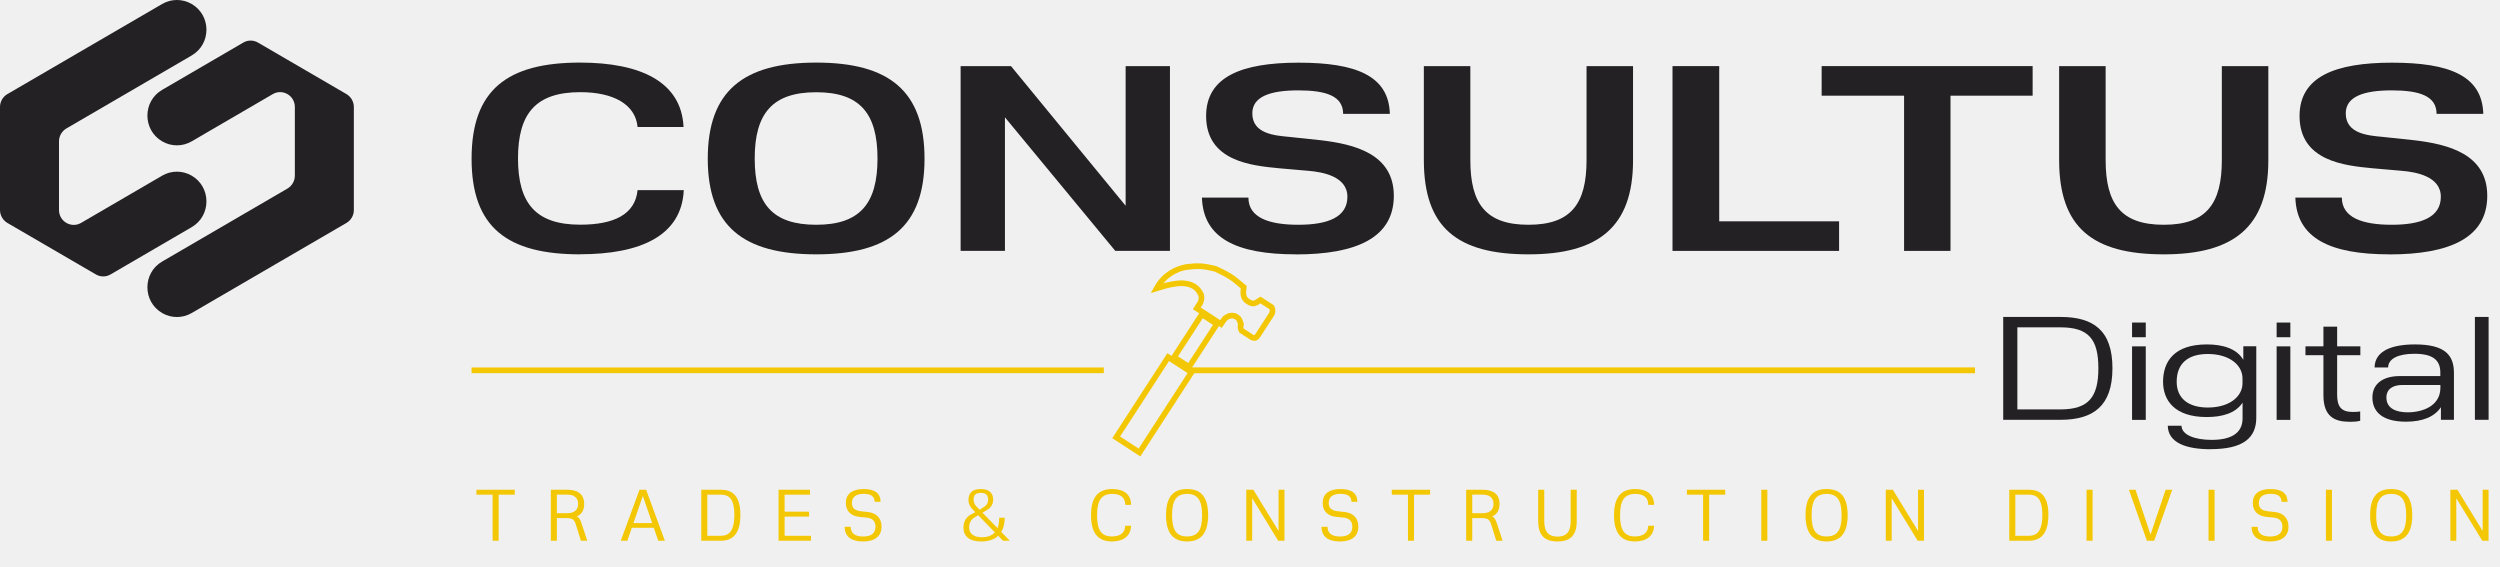
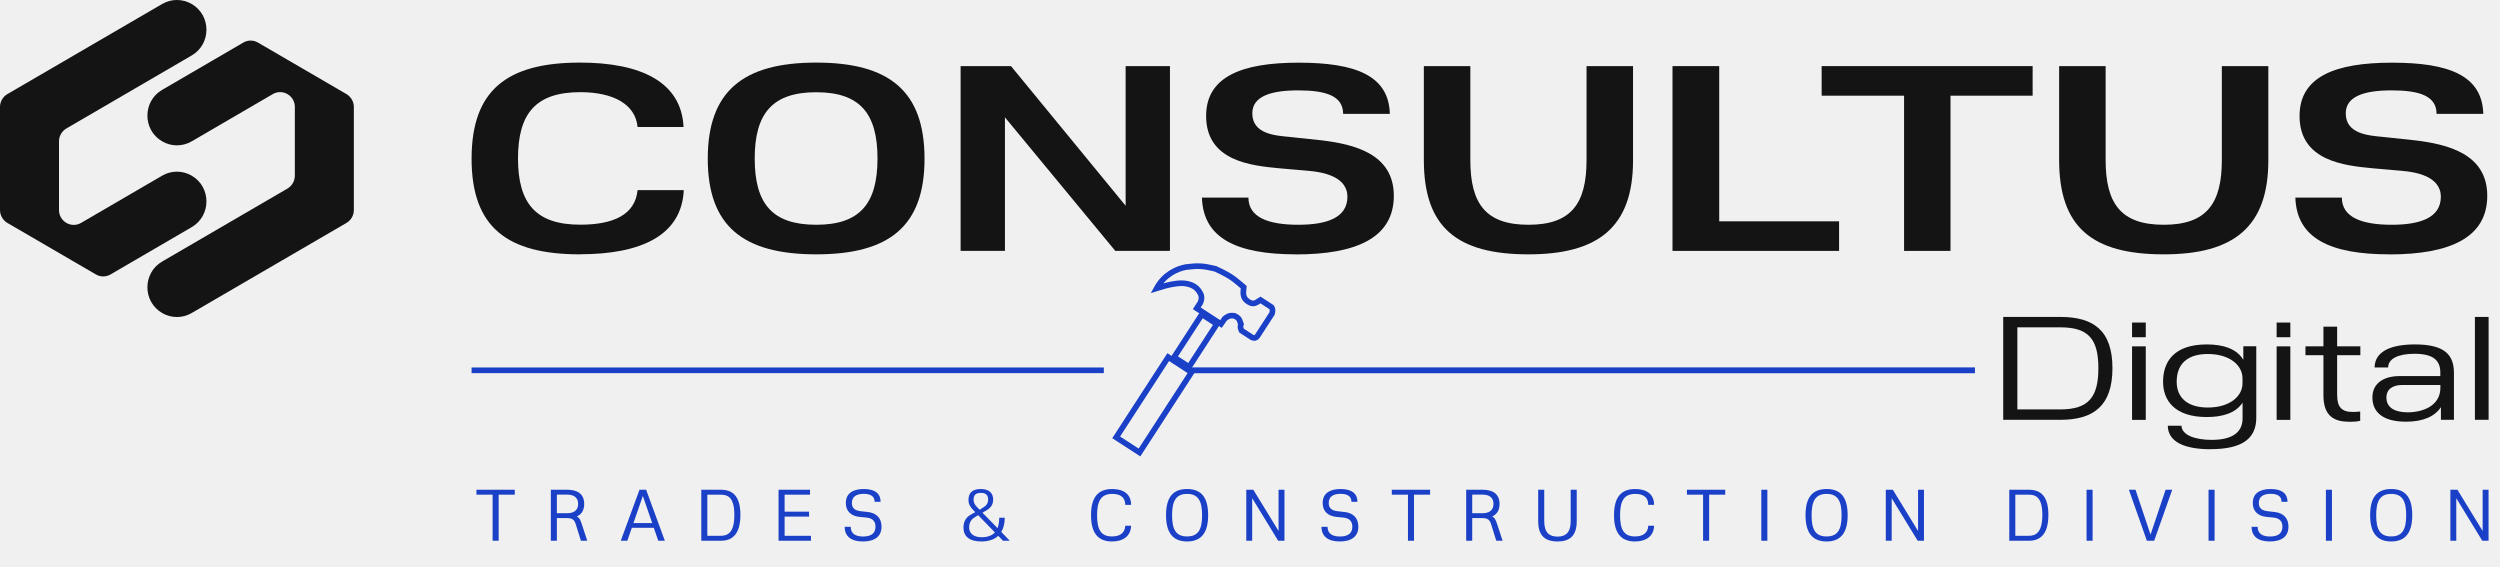
<svg xmlns="http://www.w3.org/2000/svg" width="441" height="100" viewBox="0 0 441 100" fill="none">
-   <path d="M90.803 86.391V87.265H87.964V95.387H86.897V87.265H84.044V86.391H90.803ZM102.641 92.495L103.592 95.387H102.474L101.562 92.469C101.292 91.609 100.893 91.39 99.904 91.39H98.233V95.387H97.167V86.391H100.097C101.754 86.391 103.052 87.047 103.052 88.897C103.052 90.067 102.538 90.76 101.742 91.107C102.217 91.313 102.397 91.737 102.641 92.495ZM100.071 87.252H98.233V90.529H100.071C101.138 90.529 101.986 90.079 101.986 88.884C101.986 87.702 101.138 87.252 100.071 87.252ZM116.123 95.387L115.326 93.099H111.458L110.661 95.387H109.505L112.807 86.391H113.977L117.279 95.387H116.123ZM111.741 92.264H115.043L113.398 87.484L111.741 92.264ZM127.162 86.391C129.115 86.391 130.606 87.355 130.606 90.838C130.606 94.281 129.141 95.387 127.162 95.387H123.705V86.391H127.162ZM127.162 94.513C128.383 94.513 129.539 93.947 129.539 90.838C129.539 87.689 128.357 87.265 127.162 87.265H124.772V94.513H127.162ZM138.405 94.513H143.057V95.387H137.338V86.391H142.89V87.265H138.405V90.259H142.723V91.133H138.405V94.513ZM152.226 95.515C150.132 95.515 149.001 94.603 149.001 92.932H150.067C150.067 94.192 150.993 94.641 152.252 94.641C153.858 94.641 154.437 93.922 154.437 92.906C154.437 91.84 153.794 91.39 152.856 91.3L151.648 91.184C150.196 91.043 149.207 90.234 149.207 88.73C149.207 87.008 150.479 86.263 152.381 86.263C154.398 86.263 155.336 87.111 155.336 88.512H154.282C154.282 87.561 153.601 87.111 152.368 87.111C150.954 87.111 150.273 87.702 150.273 88.73C150.273 89.655 150.826 90.067 151.854 90.182L153.113 90.323C154.501 90.478 155.503 91.313 155.503 92.894C155.503 94.68 154.231 95.515 152.226 95.515ZM178.125 95.387H176.93L176.082 94.513C175.349 95.232 174.231 95.515 173.126 95.515C170.967 95.515 169.952 94.603 169.952 93.035C169.952 91.519 170.941 90.94 171.391 90.696L172.034 90.349L171.789 90.092C171.237 89.527 170.839 89.038 170.839 88.19C170.839 86.969 171.507 86.263 172.997 86.263C174.527 86.263 175.195 87.008 175.195 88.152C175.195 89.206 174.501 89.745 174.077 89.989L173.306 90.439L175.966 93.163C176.171 92.649 176.261 92.033 176.261 91.326H177.238C177.238 92.341 177.02 93.176 176.621 93.832L178.125 95.387ZM171.738 88.152C171.738 88.756 171.995 89.09 172.483 89.591L172.818 89.925L173.563 89.437C173.923 89.206 174.308 88.833 174.308 88.139C174.308 87.406 173.987 86.944 173.023 86.944C172.008 86.944 171.738 87.445 171.738 88.152ZM173.19 94.77C174.167 94.77 175.015 94.461 175.503 93.922L172.548 90.876L171.944 91.249C171.61 91.454 170.954 91.93 170.954 93.022C170.954 94.114 171.764 94.77 173.19 94.77ZM196.145 95.515C193.549 95.515 192.457 93.844 192.457 90.876C192.457 87.882 193.562 86.263 196.197 86.263C198.278 86.263 199.525 87.227 199.525 89.064H198.497C198.497 87.753 197.661 87.124 196.209 87.124C194.23 87.124 193.524 88.357 193.524 90.902C193.524 93.446 194.23 94.628 196.145 94.628C197.572 94.628 198.445 94.012 198.497 92.739H199.525C199.473 94.526 198.188 95.515 196.145 95.515ZM209.402 95.515C206.794 95.515 205.689 93.844 205.689 90.889C205.689 87.856 206.794 86.263 209.402 86.263C212.011 86.263 213.116 87.856 213.116 90.889C213.116 93.844 212.011 95.515 209.402 95.515ZM209.402 94.628C211.343 94.628 212.05 93.446 212.05 90.889C212.05 88.344 211.343 87.124 209.402 87.124C207.462 87.124 206.755 88.344 206.755 90.889C206.755 93.446 207.462 94.628 209.402 94.628ZM226.578 95.361L226.59 95.387H225.472L220.885 87.882V95.387H219.844V86.391H221.09L225.537 93.665V86.391H226.578V95.361ZM236.338 95.515C234.244 95.515 233.113 94.603 233.113 92.932H234.18C234.18 94.192 235.105 94.641 236.364 94.641C237.971 94.641 238.549 93.922 238.549 92.906C238.549 91.84 237.906 91.39 236.968 91.3L235.76 91.184C234.308 91.043 233.319 90.234 233.319 88.73C233.319 87.008 234.591 86.263 236.493 86.263C238.51 86.263 239.448 87.111 239.448 88.512H238.395C238.395 87.561 237.713 87.111 236.48 87.111C235.066 87.111 234.385 87.702 234.385 88.73C234.385 89.655 234.938 90.067 235.966 90.182L237.225 90.323C238.613 90.478 239.615 91.313 239.615 92.894C239.615 94.68 238.343 95.515 236.338 95.515ZM252.272 86.391V87.265H249.432V95.387H248.365V87.265H245.512V86.391H252.272ZM264.109 92.495L265.06 95.387H263.942L263.03 92.469C262.76 91.609 262.362 91.39 261.372 91.39H259.702V95.387H258.635V86.391H261.565C263.223 86.391 264.52 87.047 264.52 88.897C264.52 90.067 264.006 90.76 263.21 91.107C263.685 91.313 263.865 91.737 264.109 92.495ZM261.539 87.252H259.702V90.529H261.539C262.606 90.529 263.454 90.079 263.454 88.884C263.454 87.702 262.606 87.252 261.539 87.252ZM274.742 95.515C272.159 95.515 271.337 94.076 271.337 91.93V86.391H272.404V91.93C272.404 93.999 273.342 94.654 274.742 94.654C276.516 94.654 277.068 93.562 277.068 91.93V86.391H278.135V91.93C278.135 94.654 276.773 95.515 274.742 95.515ZM288.402 95.515C285.806 95.515 284.714 93.844 284.714 90.876C284.714 87.882 285.819 86.263 288.453 86.263C290.535 86.263 291.781 87.227 291.781 89.064H290.753C290.753 87.753 289.918 87.124 288.466 87.124C286.487 87.124 285.78 88.357 285.78 90.902C285.78 93.446 286.487 94.628 288.402 94.628C289.828 94.628 290.702 94.012 290.753 92.739H291.781C291.73 94.526 290.445 95.515 288.402 95.515ZM304.332 86.391V87.265H301.492V95.387H300.425V87.265H297.572V86.391H304.332ZM310.695 95.387V86.391H311.762V95.387H310.695ZM322.211 95.515C319.603 95.515 318.497 93.844 318.497 90.889C318.497 87.856 319.603 86.263 322.211 86.263C324.82 86.263 325.925 87.856 325.925 90.889C325.925 93.844 324.82 95.515 322.211 95.515ZM322.211 94.628C324.152 94.628 324.858 93.446 324.858 90.889C324.858 88.344 324.152 87.124 322.211 87.124C320.271 87.124 319.564 88.344 319.564 90.889C319.564 93.446 320.271 94.628 322.211 94.628ZM339.387 95.361L339.399 95.387H338.281L333.694 87.882V95.387H332.653V86.391H333.899L338.346 93.665V86.391H339.387V95.361ZM357.892 86.391C359.845 86.391 361.336 87.355 361.336 90.838C361.336 94.281 359.871 95.387 357.892 95.387H354.435V86.391H357.892ZM357.892 94.513C359.113 94.513 360.269 93.947 360.269 90.838C360.269 87.689 359.087 87.265 357.892 87.265H355.502V94.513H357.892ZM368.068 95.387V86.391H369.135V95.387H368.068ZM382.013 86.391H383.182L379.995 95.387H378.71L375.536 86.391H376.706L379.353 94.307L382.013 86.391ZM389.587 95.387V86.391H390.653V95.387H389.587ZM400.409 95.515C398.314 95.515 397.183 94.603 397.183 92.932H398.25C398.25 94.192 399.175 94.641 400.435 94.641C402.041 94.641 402.619 93.922 402.619 92.906C402.619 91.84 401.977 91.39 401.039 91.3L399.831 91.184C398.379 91.043 397.389 90.234 397.389 88.73C397.389 87.008 398.661 86.263 400.563 86.263C402.581 86.263 403.519 87.111 403.519 88.512H402.465C402.465 87.561 401.784 87.111 400.55 87.111C399.137 87.111 398.456 87.702 398.456 88.73C398.456 89.655 399.008 90.067 400.036 90.182L401.296 90.323C402.683 90.478 403.686 91.313 403.686 92.894C403.686 94.68 402.414 95.515 400.409 95.515ZM410.29 95.387V86.391H411.356V95.387H410.29ZM421.806 95.515C419.197 95.515 418.092 93.844 418.092 90.889C418.092 87.856 419.197 86.263 421.806 86.263C424.414 86.263 425.52 87.856 425.52 90.889C425.52 93.844 424.414 95.515 421.806 95.515ZM421.806 94.628C423.746 94.628 424.453 93.446 424.453 90.889C424.453 88.344 423.746 87.124 421.806 87.124C419.865 87.124 419.159 88.344 419.159 90.889C419.159 93.446 419.865 94.628 421.806 94.628ZM438.981 95.361L438.994 95.387H437.876L433.288 87.882V95.387H432.247V86.391H433.494L437.94 93.665V86.391H438.981V95.361Z" fill="#F3C704" />
-   <g clip-path="url(#clip0_234_1001)">
-     <path d="M0 18.874V37.047C0 37.985 0.502 38.844 1.294 39.319L16.906 48.406C17.711 48.881 18.702 48.881 19.507 48.406L33.811 40.072C37.285 38.051 37.285 33.006 33.811 30.985C32.2 30.047 30.219 30.047 28.607 30.985L14.304 39.319C12.573 40.323 10.408 39.068 10.408 37.047V24.936C10.408 23.998 10.909 23.14 11.702 22.665L33.811 9.787C37.285 7.766 37.285 2.721 33.811 0.7C32.2 -0.237 30.219 -0.237 28.607 0.7L1.294 16.602C0.489 17.078 0 17.936 0 18.874Z" fill="#242124" />
-     <path d="M62.419 37.047V18.873C62.419 17.936 61.917 17.077 61.124 16.602L45.513 7.515C44.707 7.04 43.717 7.04 42.911 7.515L28.607 15.849C25.134 17.87 25.134 22.915 28.607 24.936C30.219 25.873 32.2 25.873 33.811 24.936L48.115 16.602C49.845 15.598 52.011 16.853 52.011 18.873V30.985C52.011 31.922 51.509 32.781 50.717 33.256L28.607 46.134C25.134 48.154 25.134 53.2 28.607 55.22C30.219 56.158 32.2 56.158 33.811 55.22L61.124 39.319C61.93 38.843 62.419 37.985 62.419 37.047Z" fill="#242124" />
-     <path d="M438.99 55.907H436.573V74.054H438.99V55.907Z" fill="#242124" />
-     <path d="M420.962 70.119C420.962 72.113 422.771 72.734 424.726 72.734C427.288 72.734 430.484 71.651 430.484 68.402V67.913H423.735C422.177 67.913 420.962 68.587 420.962 70.119ZM430.577 74.055V71.823C429.467 73.513 427.367 74.385 424.409 74.385C420.209 74.385 418.492 72.602 418.492 70.106C418.492 67.609 420.486 66.341 423.286 66.341H430.471V65.694C430.471 63.462 429.071 62.406 425.901 62.406C423.022 62.406 421.279 63.29 421.266 64.823H418.875C418.928 61.811 422.071 60.755 426.007 60.755C431.33 60.755 432.875 62.67 432.875 65.787V74.055H430.564H430.577Z" fill="#242124" />
-     <path d="M414.424 74.398C411.862 74.398 409.854 73.513 409.854 69.736V62.656H406.684V61.098H409.854V57.624H412.271V61.098H416.366V62.656H412.271V69.656C412.271 71.756 413.024 72.668 415.018 72.668C415.533 72.668 415.877 72.641 416.339 72.588V74.226C415.824 74.358 415.23 74.411 414.424 74.411V74.398Z" fill="#242124" />
-     <path d="M401.599 59.486V56.898H404.016V59.486H401.599ZM401.599 74.067V61.098H404.016V74.067H401.599Z" fill="#242124" />
-     <path d="M383.967 67.345C383.967 70.224 385.962 71.888 389.462 71.888C393.305 71.888 395.577 69.921 395.577 67.609V66.751C395.577 64.413 393.292 62.445 389.462 62.445C385.962 62.445 383.967 64.109 383.967 67.345ZM389.964 79.245C385.579 79.245 382.449 78.083 382.396 75.098H384.813C384.866 76.736 387.177 77.594 390.149 77.594C393.345 77.594 395.59 76.551 395.59 73.804V71.03C394.322 72.945 391.905 73.566 389.264 73.566C383.532 73.566 381.564 70.555 381.564 67.345C381.564 63.766 383.532 60.755 389.29 60.755C392.037 60.755 394.533 61.455 395.722 63.475V61.085H398.007V73.685C398.007 77.264 395.669 79.232 389.964 79.232V79.245Z" fill="#242124" />
-     <path d="M376.096 59.486V56.898H378.513V59.486H376.096ZM376.096 74.067V61.098H378.513V74.067H376.096Z" fill="#242124" />
-     <path d="M355.862 72.219H363.456C368.436 72.219 370.153 70.039 370.153 64.954C370.153 59.87 368.462 57.743 363.456 57.743H355.862V72.219ZM353.366 74.054V55.907H363.456C369.241 55.907 372.636 58.245 372.636 64.954C372.636 71.664 369.215 74.054 363.456 74.054H353.366Z" fill="#242124" />
-     <path d="M421.477 44.866C411.003 44.866 405.126 42.026 404.901 34.855H413.103C413.103 38.394 416.735 39.649 421.899 39.649C427.063 39.649 430.563 38.341 430.563 34.709C430.563 31.077 426.086 30.338 423.762 30.14L418.452 29.677C413.698 29.215 405.641 28.462 405.641 20.459C405.641 13.525 411.928 11.055 421.939 11.055C431.95 11.055 437.867 13.287 438.052 20.089H429.811C429.811 16.919 426.786 15.942 421.899 15.942C417.013 15.942 413.79 17.011 413.79 19.996C413.79 23.628 417.792 23.906 420.262 24.143L425.994 24.751C431.765 25.451 438.752 27.128 438.752 34.538C438.752 41.947 432.135 44.879 421.477 44.879V44.866Z" fill="#242124" />
-     <path d="M381.669 44.866C369.043 44.866 363.232 40.072 363.232 28.238V11.662H371.434V28.238C371.434 35.925 374.141 39.649 381.683 39.649C389.224 39.649 391.932 35.925 391.932 28.238V11.662H400.133V28.291C400.133 40.072 393.992 44.866 381.696 44.866H381.669Z" fill="#242124" />
-     <path d="M335.879 44.258V16.879H321.338V11.662H358.556V16.879H344.068V44.258H335.879Z" fill="#242124" />
-     <path d="M295.029 44.258V11.662H303.27V39.041H324.415V44.258H295.029Z" fill="#242124" />
-     <path d="M269.604 44.866C256.978 44.866 251.167 40.072 251.167 28.238V11.662H259.368V28.238C259.368 35.925 262.076 39.649 269.617 39.649C277.159 39.649 279.866 35.925 279.866 28.238V11.662H288.068V28.291C288.068 40.072 281.927 44.866 269.631 44.866H269.604Z" fill="#242124" />
-     <path d="M228.595 44.866C218.121 44.866 212.244 42.026 212.02 34.855H220.221C220.221 38.394 223.853 39.649 229.018 39.649C234.182 39.649 237.682 38.341 237.682 34.709C237.682 31.077 233.204 30.338 230.88 30.14L225.57 29.677C220.816 29.215 212.759 28.462 212.759 20.459C212.759 13.525 219.046 11.055 229.057 11.055C239.068 11.055 244.985 13.287 245.17 20.089H236.929C236.929 16.919 233.904 15.942 229.018 15.942C224.131 15.942 220.908 17.011 220.908 19.996C220.908 23.628 224.91 23.906 227.38 24.143L233.112 24.751C238.884 25.451 245.87 27.128 245.87 34.538C245.87 41.947 239.253 44.879 228.595 44.879V44.866Z" fill="#242124" />
-     <path d="M196.738 44.258L177.271 20.696V44.258H169.452V11.662H178.34L198.561 36.294V11.662H206.38V44.258H196.738Z" fill="#242124" />
-     <path d="M143.988 39.649C151.675 39.649 154.792 35.924 154.792 27.96C154.792 19.996 151.675 16.271 143.988 16.271C136.301 16.271 133.131 19.956 133.131 27.96C133.131 35.964 136.248 39.649 143.988 39.649ZM143.988 44.866C131.137 44.866 124.85 39.926 124.85 28C124.85 16.073 131.097 11.041 143.988 11.041C156.878 11.041 163.086 16.073 163.086 28C163.086 39.926 156.839 44.866 143.988 44.866Z" fill="#242124" />
-     <path d="M102.325 44.866C89.474 44.866 83.187 40.111 83.187 28C83.187 15.888 89.434 11.041 102.325 11.041C112.997 11.041 120.208 14.436 120.578 22.4H112.468C112.099 18.398 108.189 16.258 102.365 16.258C94.546 16.258 91.376 19.983 91.376 27.947C91.376 35.911 94.546 39.635 102.365 39.635C108.229 39.635 112.046 37.866 112.468 33.534H120.617C120.248 41.59 112.983 44.852 102.312 44.852L102.325 44.866Z" fill="#242124" />
-     <path d="M83.187 65.323H194.713" stroke="#F3C704" />
-     <path d="M209.626 65.323H348.383" stroke="#F3C704" stroke-width="1.03" />
+   <path d="M90.803 86.391V87.265H87.964V95.387H86.897V87.265H84.044V86.391H90.803ZM102.641 92.495L103.592 95.387H102.474L101.562 92.469C101.292 91.609 100.893 91.39 99.904 91.39H98.233V95.387H97.167V86.391H100.097C101.754 86.391 103.052 87.047 103.052 88.897C103.052 90.067 102.538 90.76 101.742 91.107C102.217 91.313 102.397 91.737 102.641 92.495ZM100.071 87.252H98.233V90.529H100.071C101.138 90.529 101.986 90.079 101.986 88.884C101.986 87.702 101.138 87.252 100.071 87.252ZM116.123 95.387L115.326 93.099H111.458L110.661 95.387H109.505L112.807 86.391H113.977L117.279 95.387H116.123ZM111.741 92.264H115.043L113.398 87.484L111.741 92.264ZM127.162 86.391C129.115 86.391 130.606 87.355 130.606 90.838C130.606 94.281 129.141 95.387 127.162 95.387H123.705V86.391H127.162ZM127.162 94.513C128.383 94.513 129.539 93.947 129.539 90.838C129.539 87.689 128.357 87.265 127.162 87.265H124.772V94.513H127.162ZM138.405 94.513H143.057V95.387H137.338V86.391H142.89V87.265H138.405V90.259H142.723V91.133H138.405V94.513ZM152.226 95.515C150.132 95.515 149.001 94.603 149.001 92.932H150.067C150.067 94.192 150.993 94.641 152.252 94.641C153.858 94.641 154.437 93.922 154.437 92.906C154.437 91.84 153.794 91.39 152.856 91.3L151.648 91.184C150.196 91.043 149.207 90.234 149.207 88.73C149.207 87.008 150.479 86.263 152.381 86.263C154.398 86.263 155.336 87.111 155.336 88.512H154.282C154.282 87.561 153.601 87.111 152.368 87.111C150.954 87.111 150.273 87.702 150.273 88.73C150.273 89.655 150.826 90.067 151.854 90.182L153.113 90.323C154.501 90.478 155.503 91.313 155.503 92.894C155.503 94.68 154.231 95.515 152.226 95.515ZM178.125 95.387H176.93L176.082 94.513C175.349 95.232 174.231 95.515 173.126 95.515C170.967 95.515 169.952 94.603 169.952 93.035C169.952 91.519 170.941 90.94 171.391 90.696L172.034 90.349L171.789 90.092C171.237 89.527 170.839 89.038 170.839 88.19C170.839 86.969 171.507 86.263 172.997 86.263C174.527 86.263 175.195 87.008 175.195 88.152C175.195 89.206 174.501 89.745 174.077 89.989L173.306 90.439L175.966 93.163C176.171 92.649 176.261 92.033 176.261 91.326H177.238C177.238 92.341 177.02 93.176 176.621 93.832L178.125 95.387ZM171.738 88.152C171.738 88.756 171.995 89.09 172.483 89.591L172.818 89.925L173.563 89.437C173.923 89.206 174.308 88.833 174.308 88.139C174.308 87.406 173.987 86.944 173.023 86.944C172.008 86.944 171.738 87.445 171.738 88.152ZM173.19 94.77C174.167 94.77 175.015 94.461 175.503 93.922L172.548 90.876L171.944 91.249C171.61 91.454 170.954 91.93 170.954 93.022C170.954 94.114 171.764 94.77 173.19 94.77ZM196.145 95.515C193.549 95.515 192.457 93.844 192.457 90.876C192.457 87.882 193.562 86.263 196.197 86.263C198.278 86.263 199.525 87.227 199.525 89.064H198.497C198.497 87.753 197.661 87.124 196.209 87.124C194.23 87.124 193.524 88.357 193.524 90.902C193.524 93.446 194.23 94.628 196.145 94.628C197.572 94.628 198.445 94.012 198.497 92.739H199.525C199.473 94.526 198.188 95.515 196.145 95.515ZM209.402 95.515C206.794 95.515 205.689 93.844 205.689 90.889C205.689 87.856 206.794 86.263 209.402 86.263C212.011 86.263 213.116 87.856 213.116 90.889C213.116 93.844 212.011 95.515 209.402 95.515ZM209.402 94.628C211.343 94.628 212.05 93.446 212.05 90.889C212.05 88.344 211.343 87.124 209.402 87.124C207.462 87.124 206.755 88.344 206.755 90.889C206.755 93.446 207.462 94.628 209.402 94.628ZM226.578 95.361L226.59 95.387H225.472L220.885 87.882V95.387H219.844V86.391H221.09L225.537 93.665V86.391H226.578V95.361ZM236.338 95.515C234.244 95.515 233.113 94.603 233.113 92.932H234.18C234.18 94.192 235.105 94.641 236.364 94.641C237.971 94.641 238.549 93.922 238.549 92.906C238.549 91.84 237.906 91.39 236.968 91.3L235.76 91.184C234.308 91.043 233.319 90.234 233.319 88.73C233.319 87.008 234.591 86.263 236.493 86.263C238.51 86.263 239.448 87.111 239.448 88.512H238.395C238.395 87.561 237.713 87.111 236.48 87.111C235.066 87.111 234.385 87.702 234.385 88.73C234.385 89.655 234.938 90.067 235.966 90.182L237.225 90.323C238.613 90.478 239.615 91.313 239.615 92.894C239.615 94.68 238.343 95.515 236.338 95.515ZM252.272 86.391V87.265H249.432V95.387H248.365V87.265H245.512V86.391H252.272ZM264.109 92.495L265.06 95.387H263.942L263.03 92.469C262.76 91.609 262.362 91.39 261.372 91.39H259.702V95.387H258.635V86.391H261.565C263.223 86.391 264.52 87.047 264.52 88.897C264.52 90.067 264.006 90.76 263.21 91.107C263.685 91.313 263.865 91.737 264.109 92.495ZM261.539 87.252H259.702V90.529H261.539C262.606 90.529 263.454 90.079 263.454 88.884C263.454 87.702 262.606 87.252 261.539 87.252ZM274.742 95.515C272.159 95.515 271.337 94.076 271.337 91.93V86.391H272.404V91.93C272.404 93.999 273.342 94.654 274.742 94.654C276.516 94.654 277.068 93.562 277.068 91.93V86.391H278.135V91.93C278.135 94.654 276.773 95.515 274.742 95.515ZM288.402 95.515C285.806 95.515 284.714 93.844 284.714 90.876C284.714 87.882 285.819 86.263 288.453 86.263C290.535 86.263 291.781 87.227 291.781 89.064H290.753C290.753 87.753 289.918 87.124 288.466 87.124C286.487 87.124 285.78 88.357 285.78 90.902C285.78 93.446 286.487 94.628 288.402 94.628C289.828 94.628 290.702 94.012 290.753 92.739H291.781C291.73 94.526 290.445 95.515 288.402 95.515ZM304.332 86.391V87.265H301.492V95.387H300.425V87.265H297.572V86.391H304.332ZM310.695 95.387V86.391H311.762V95.387H310.695ZM322.211 95.515C319.603 95.515 318.497 93.844 318.497 90.889C318.497 87.856 319.603 86.263 322.211 86.263C324.82 86.263 325.925 87.856 325.925 90.889C325.925 93.844 324.82 95.515 322.211 95.515ZM322.211 94.628C324.152 94.628 324.858 93.446 324.858 90.889C324.858 88.344 324.152 87.124 322.211 87.124C320.271 87.124 319.564 88.344 319.564 90.889C319.564 93.446 320.271 94.628 322.211 94.628ZM339.387 95.361L339.399 95.387H338.281L333.694 87.882V95.387H332.653V86.391H333.899L338.346 93.665V86.391H339.387V95.361ZM357.892 86.391C359.845 86.391 361.336 87.355 361.336 90.838C361.336 94.281 359.871 95.387 357.892 95.387H354.435V86.391H357.892ZM357.892 94.513C359.113 94.513 360.269 93.947 360.269 90.838C360.269 87.689 359.087 87.265 357.892 87.265H355.502V94.513H357.892ZM368.068 95.387V86.391H369.135V95.387H368.068ZM382.013 86.391H383.182L379.995 95.387H378.71L375.536 86.391H376.706L379.353 94.307L382.013 86.391ZM389.587 95.387V86.391H390.653V95.387H389.587ZM400.409 95.515C398.314 95.515 397.183 94.603 397.183 92.932H398.25C398.25 94.192 399.175 94.641 400.435 94.641C402.041 94.641 402.619 93.922 402.619 92.906C402.619 91.84 401.977 91.39 401.039 91.3L399.831 91.184C398.379 91.043 397.389 90.234 397.389 88.73C397.389 87.008 398.661 86.263 400.563 86.263C402.581 86.263 403.519 87.111 403.519 88.512H402.465C402.465 87.561 401.784 87.111 400.55 87.111C399.137 87.111 398.456 87.702 398.456 88.73C398.456 89.655 399.008 90.067 400.036 90.182L401.296 90.323C402.683 90.478 403.686 91.313 403.686 92.894C403.686 94.68 402.414 95.515 400.409 95.515ZM410.29 95.387V86.391H411.356V95.387H410.29ZM421.806 95.515C419.197 95.515 418.092 93.844 418.092 90.889C418.092 87.856 419.197 86.263 421.806 86.263C424.414 86.263 425.52 87.856 425.52 90.889C425.52 93.844 424.414 95.515 421.806 95.515ZM421.806 94.628C423.746 94.628 424.453 93.446 424.453 90.889C424.453 88.344 423.746 87.124 421.806 87.124C419.865 87.124 419.159 88.344 419.159 90.889C419.159 93.446 419.865 94.628 421.806 94.628ZM438.981 95.361L438.994 95.387H437.876L433.288 87.882V95.387H432.247V86.391H433.494L437.94 93.665V86.391H438.981V95.361Z" fill="#1A40C7" />
+   <g clip-path="url(#clip0_234_1120)">
+     <path d="M0 18.874V37.047C0 37.985 0.502 38.844 1.294 39.319L16.906 48.406C17.711 48.881 18.702 48.881 19.507 48.406L33.811 40.072C37.285 38.051 37.285 33.006 33.811 30.985C32.2 30.047 30.219 30.047 28.607 30.985L14.304 39.319C12.573 40.323 10.408 39.068 10.408 37.047V24.936C10.408 23.998 10.909 23.14 11.702 22.665L33.811 9.787C37.285 7.766 37.285 2.721 33.811 0.7C32.2 -0.237 30.219 -0.237 28.607 0.7L1.294 16.602C0.489 17.078 0 17.936 0 18.874Z" fill="#141414" />
+     <path d="M62.419 37.047V18.873C62.419 17.936 61.917 17.077 61.124 16.602L45.513 7.515C44.707 7.04 43.717 7.04 42.911 7.515L28.607 15.849C25.134 17.87 25.134 22.915 28.607 24.936C30.219 25.873 32.2 25.873 33.811 24.936L48.115 16.602C49.845 15.598 52.011 16.853 52.011 18.873V30.985C52.011 31.922 51.509 32.781 50.717 33.256L28.607 46.134C25.134 48.154 25.134 53.2 28.607 55.22C30.219 56.158 32.2 56.158 33.811 55.22L61.124 39.319C61.93 38.843 62.419 37.985 62.419 37.047Z" fill="#141414" />
+     <path d="M438.99 55.907H436.573V74.054H438.99V55.907Z" fill="#141414" />
+     <path d="M420.962 70.119C420.962 72.113 422.771 72.734 424.726 72.734C427.288 72.734 430.484 71.651 430.484 68.402V67.913H423.735C422.177 67.913 420.962 68.587 420.962 70.119ZM430.577 74.055V71.823C429.467 73.513 427.367 74.385 424.409 74.385C420.209 74.385 418.492 72.602 418.492 70.106C418.492 67.609 420.486 66.341 423.286 66.341H430.471V65.694C430.471 63.462 429.071 62.406 425.901 62.406C423.022 62.406 421.279 63.29 421.266 64.823H418.875C418.928 61.811 422.071 60.755 426.007 60.755C431.33 60.755 432.875 62.67 432.875 65.787V74.055H430.564H430.577Z" fill="#141414" />
+     <path d="M414.424 74.398C411.862 74.398 409.854 73.513 409.854 69.736V62.656H406.684V61.098H409.854V57.624H412.271V61.098H416.365V62.656H412.271V69.656C412.271 71.756 413.024 72.668 415.018 72.668C415.533 72.668 415.877 72.641 416.339 72.588V74.226C415.824 74.358 415.23 74.411 414.424 74.411V74.398Z" fill="#141414" />
+     <path d="M401.599 59.486V56.898H404.016V59.486H401.599ZM401.599 74.067V61.098H404.016V74.067H401.599Z" fill="#141414" />
+     <path d="M383.967 67.345C383.967 70.224 385.962 71.888 389.462 71.888C393.305 71.888 395.577 69.921 395.577 67.609V66.751C395.577 64.413 393.292 62.445 389.462 62.445C385.962 62.445 383.967 64.109 383.967 67.345ZM389.964 79.245C385.579 79.245 382.449 78.083 382.396 75.098H384.813C384.866 76.736 387.177 77.594 390.149 77.594C393.345 77.594 395.59 76.551 395.59 73.804V71.03C394.322 72.945 391.905 73.566 389.264 73.566C383.532 73.566 381.564 70.555 381.564 67.345C381.564 63.766 383.532 60.755 389.29 60.755C392.037 60.755 394.533 61.455 395.722 63.475V61.085H398.007V73.685C398.007 77.264 395.669 79.232 389.964 79.232V79.245Z" fill="#141414" />
+     <path d="M376.096 59.486V56.898H378.513V59.486H376.096ZM376.096 74.067V61.098H378.513V74.067H376.096Z" fill="#141414" />
+     <path d="M355.862 72.219H363.456C368.436 72.219 370.153 70.039 370.153 64.954C370.153 59.87 368.462 57.743 363.456 57.743H355.862V72.219ZM353.366 74.054V55.907H363.456C369.241 55.907 372.636 58.245 372.636 64.954C372.636 71.664 369.215 74.054 363.456 74.054H353.366Z" fill="#141414" />
+     <path d="M421.477 44.866C411.003 44.866 405.126 42.026 404.901 34.855H413.103C413.103 38.394 416.735 39.649 421.899 39.649C427.063 39.649 430.563 38.341 430.563 34.709C430.563 31.077 426.086 30.338 423.762 30.14L418.452 29.677C413.698 29.215 405.641 28.462 405.641 20.459C405.641 13.525 411.928 11.055 421.939 11.055C431.95 11.055 437.867 13.287 438.052 20.089H429.811C429.811 16.919 426.786 15.942 421.899 15.942C417.013 15.942 413.79 17.011 413.79 19.996C413.79 23.628 417.792 23.906 420.262 24.143L425.994 24.751C431.765 25.451 438.752 27.128 438.752 34.538C438.752 41.947 432.135 44.879 421.477 44.879V44.866Z" fill="#141414" />
+     <path d="M381.67 44.866C369.043 44.866 363.232 40.072 363.232 28.238V11.662H371.434V28.238C371.434 35.925 374.141 39.649 381.683 39.649C389.224 39.649 391.932 35.925 391.932 28.238V11.662H400.134V28.291C400.134 40.072 393.992 44.866 381.696 44.866H381.67Z" fill="#141414" />
+     <path d="M335.879 44.258V16.879H321.338V11.662H358.556V16.879H344.068V44.258H335.879Z" fill="#141414" />
+     <path d="M295.029 44.258V11.662H303.27V39.041H324.415V44.258H295.029Z" fill="#141414" />
+     <path d="M269.604 44.866C256.978 44.866 251.167 40.072 251.167 28.238V11.662H259.368V28.238C259.368 35.925 262.076 39.649 269.617 39.649C277.159 39.649 279.866 35.925 279.866 28.238V11.662H288.068V28.291C288.068 40.072 281.927 44.866 269.631 44.866H269.604Z" fill="#141414" />
+     <path d="M228.595 44.866C218.121 44.866 212.244 42.026 212.02 34.855H220.221C220.221 38.394 223.853 39.649 229.018 39.649C234.182 39.649 237.682 38.341 237.682 34.709C237.682 31.077 233.204 30.338 230.88 30.14L225.57 29.677C220.816 29.215 212.759 28.462 212.759 20.459C212.759 13.525 219.046 11.055 229.057 11.055C239.068 11.055 244.985 13.287 245.17 20.089H236.929C236.929 16.919 233.904 15.942 229.018 15.942C224.131 15.942 220.908 17.011 220.908 19.996C220.908 23.628 224.91 23.906 227.38 24.143L233.112 24.751C238.884 25.451 245.87 27.128 245.87 34.538C245.87 41.947 239.253 44.879 228.595 44.879V44.866Z" fill="#141414" />
+     <path d="M196.739 44.258L177.271 20.696V44.258H169.452V11.662H178.341L198.561 36.294V11.662H206.38V44.258H196.739Z" fill="#141414" />
+     <path d="M143.988 39.649C151.675 39.649 154.792 35.924 154.792 27.96C154.792 19.996 151.675 16.271 143.988 16.271C136.301 16.271 133.131 19.956 133.131 27.96C133.131 35.964 136.248 39.649 143.988 39.649ZM143.988 44.866C131.137 44.866 124.85 39.926 124.85 28C124.85 16.073 131.097 11.041 143.988 11.041C156.878 11.041 163.086 16.073 163.086 28C163.086 39.926 156.839 44.866 143.988 44.866Z" fill="#141414" />
+     <path d="M102.325 44.866C89.474 44.866 83.188 40.111 83.188 28C83.188 15.888 89.435 11.041 102.325 11.041C112.997 11.041 120.208 14.436 120.578 22.4H112.468C112.099 18.398 108.189 16.258 102.365 16.258C94.546 16.258 91.376 19.983 91.376 27.947C91.376 35.911 94.546 39.635 102.365 39.635C108.229 39.635 112.046 37.866 112.468 33.534H120.617C120.248 41.59 112.984 44.852 102.312 44.852L102.325 44.866Z" fill="#141414" />
+     <path d="M83.188 65.323H194.713" stroke="#1A40C7" />
+     <path d="M209.626 65.323H348.383" stroke="#1A40C7" stroke-width="1.03" />
  </g>
-   <rect x="206.073" y="62.996" width="4.903" height="16.87" transform="rotate(32.9674 206.073 62.9956)" stroke="#F3C704" />
-   <rect x="212.013" y="55.446" width="3.152" height="9.014" transform="rotate(32.9674 212.013 55.4462)" stroke="#F3C704" />
-   <path d="M209.254 50.028C208.043 49.801 206.125 50.183 204.042 50.845C205.378 48.412 207.578 47.413 209.206 47.11C211.41 46.833 212.269 46.913 214.384 47.411C217.541 48.865 217.822 49.375 219.388 50.656C219.261 51.803 219.217 52.584 220.156 53.193C221.095 53.803 221.423 53.511 222.348 52.917L224.312 54.191C224.5 54.555 224.536 54.793 224.377 55.325L221.786 59.321C221.5 59.666 221.292 59.692 220.857 59.519L219.012 58.323C218.82 57.885 218.75 57.679 218.902 57.184C218.626 56.412 218.629 56.109 217.749 55.708C216.827 55.595 216.564 55.822 216.044 56.203L215.379 57.155L211.11 54.386L211.741 53.412C211.962 52.839 212.008 52.534 211.87 52.016C211.307 50.753 210.465 50.256 209.254 50.028Z" stroke="#F3C704" />
+   <rect x="206.073" y="62.996" width="4.903" height="16.87" transform="rotate(32.9674 206.073 62.9956)" stroke="#1A40C7" />
+   <rect x="212.013" y="55.446" width="3.152" height="9.014" transform="rotate(32.9674 212.013 55.4462)" stroke="#1A40C7" />
+   <path d="M209.254 50.028C208.043 49.801 206.125 50.183 204.042 50.845C205.378 48.412 207.578 47.413 209.206 47.11C211.41 46.833 212.269 46.913 214.384 47.411C217.541 48.865 217.822 49.375 219.388 50.656C219.261 51.803 219.217 52.584 220.156 53.193C221.095 53.803 221.423 53.511 222.348 52.917L224.312 54.191C224.5 54.555 224.536 54.793 224.377 55.325L221.786 59.321C221.5 59.666 221.292 59.692 220.857 59.519L219.012 58.323C218.82 57.885 218.75 57.679 218.902 57.184C218.626 56.412 218.629 56.109 217.749 55.708C216.827 55.595 216.564 55.822 216.044 56.203L215.379 57.155L211.11 54.386L211.741 53.412C211.962 52.839 212.008 52.534 211.87 52.016C211.307 50.753 210.465 50.256 209.254 50.028Z" stroke="#1A40C7" />
  <defs>
-     <clipPath id="clip0_234_1001">
-       <rect width="438.99" height="79.245" fill="white" />
+     <clipPath id="clip0_234_1120">
+       <rect width="438.99" height="79.245" fill="#141414" />
    </clipPath>
  </defs>
</svg>
